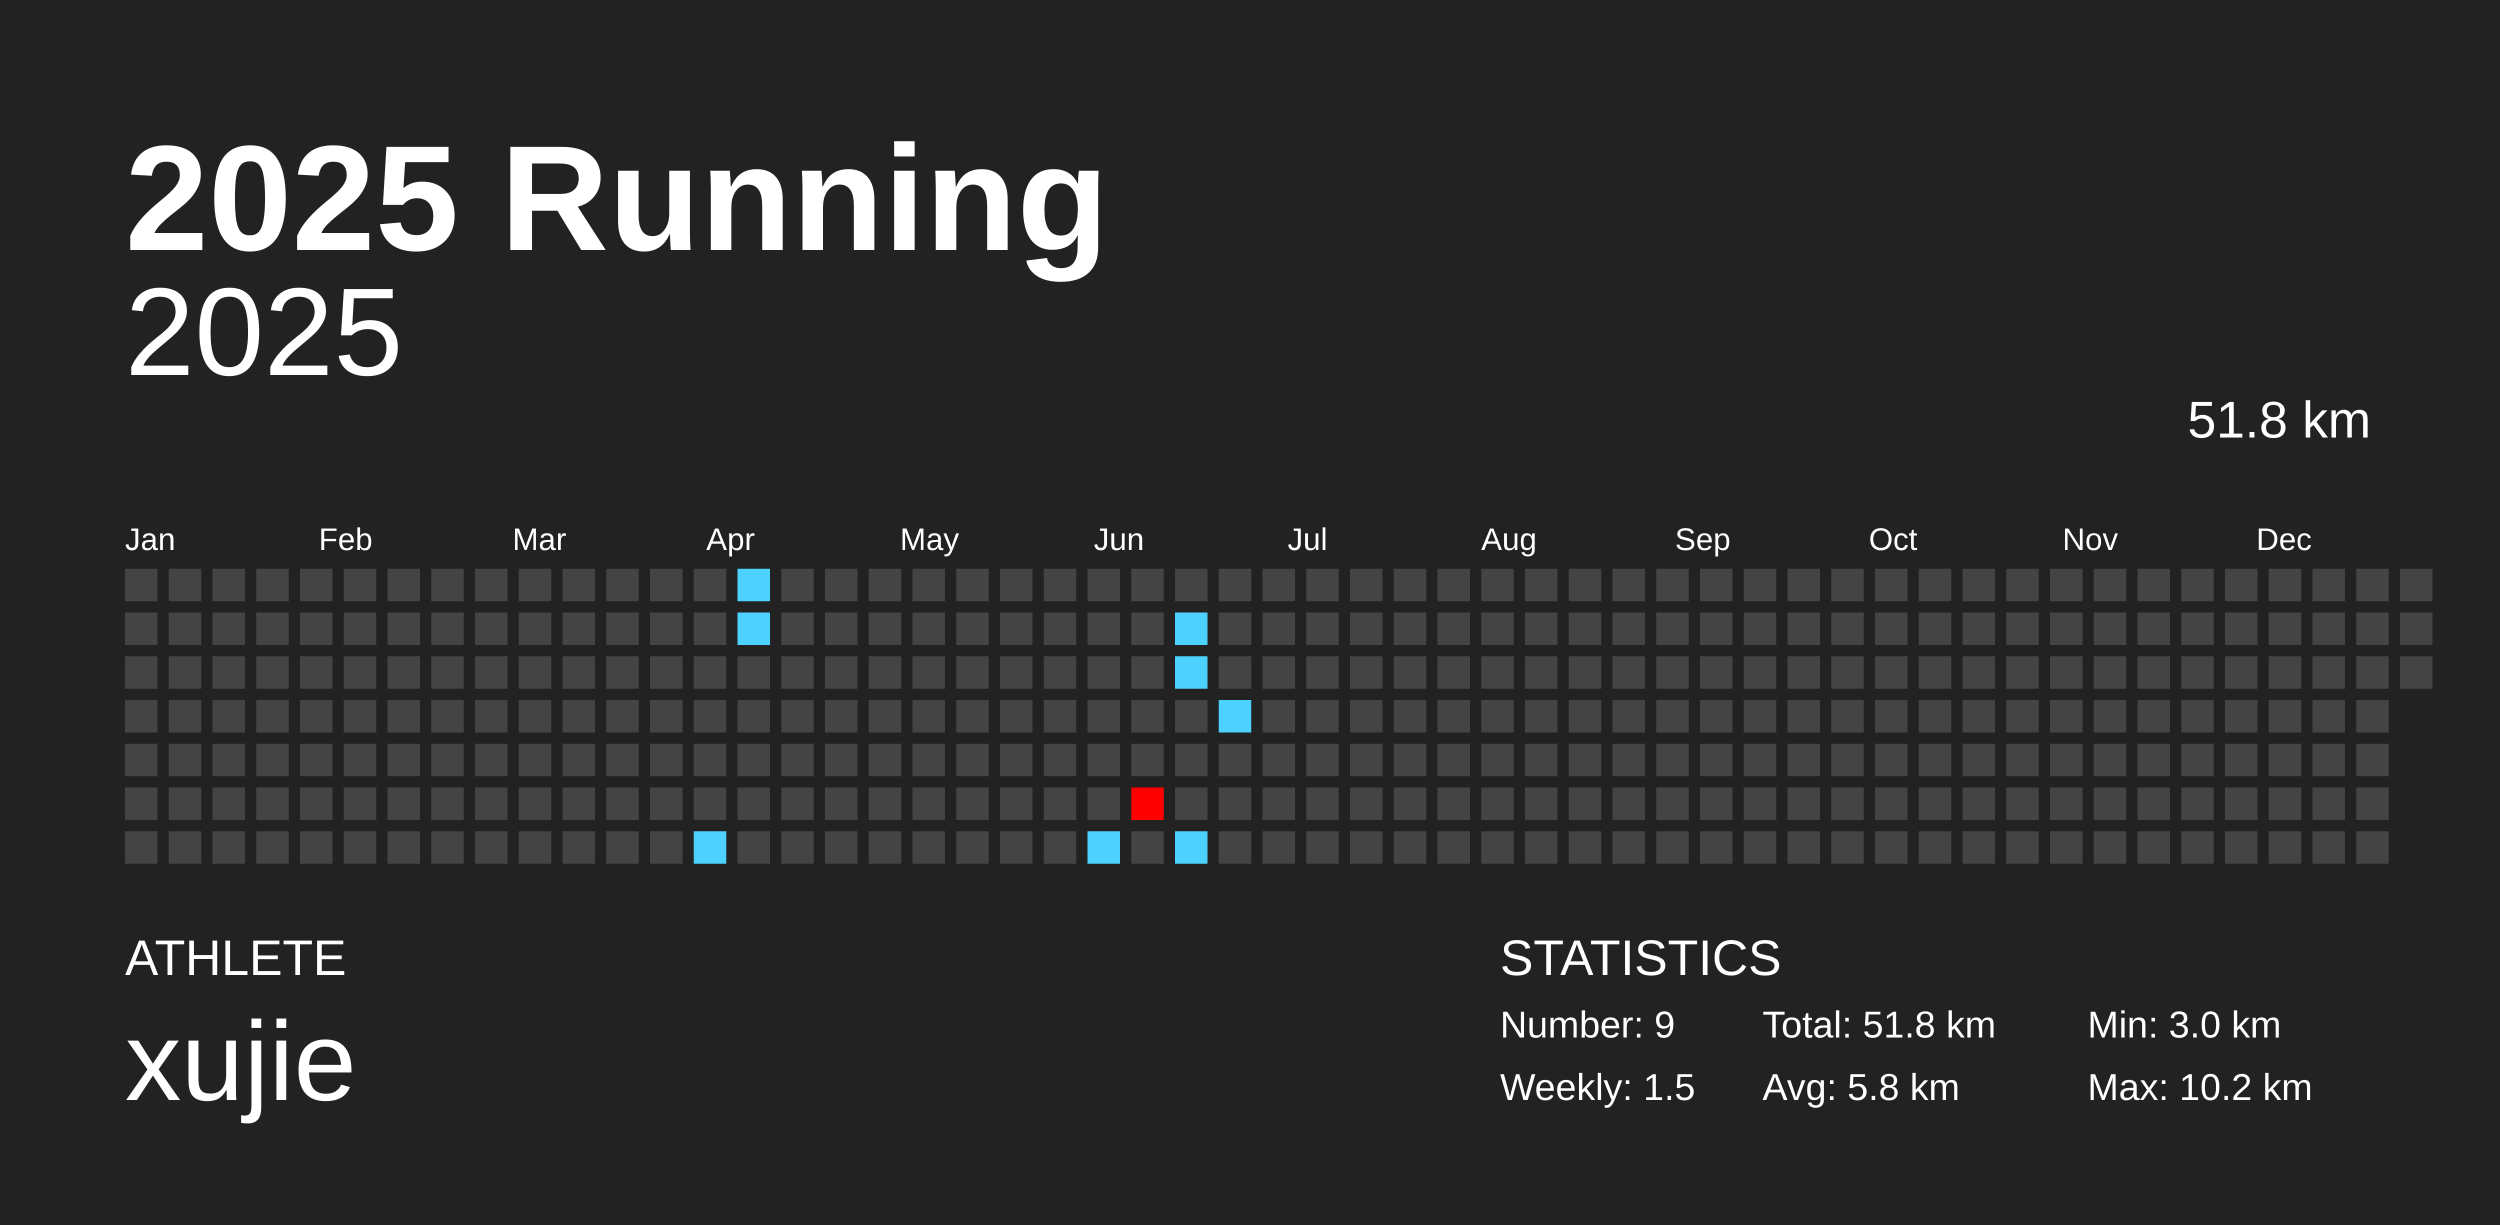
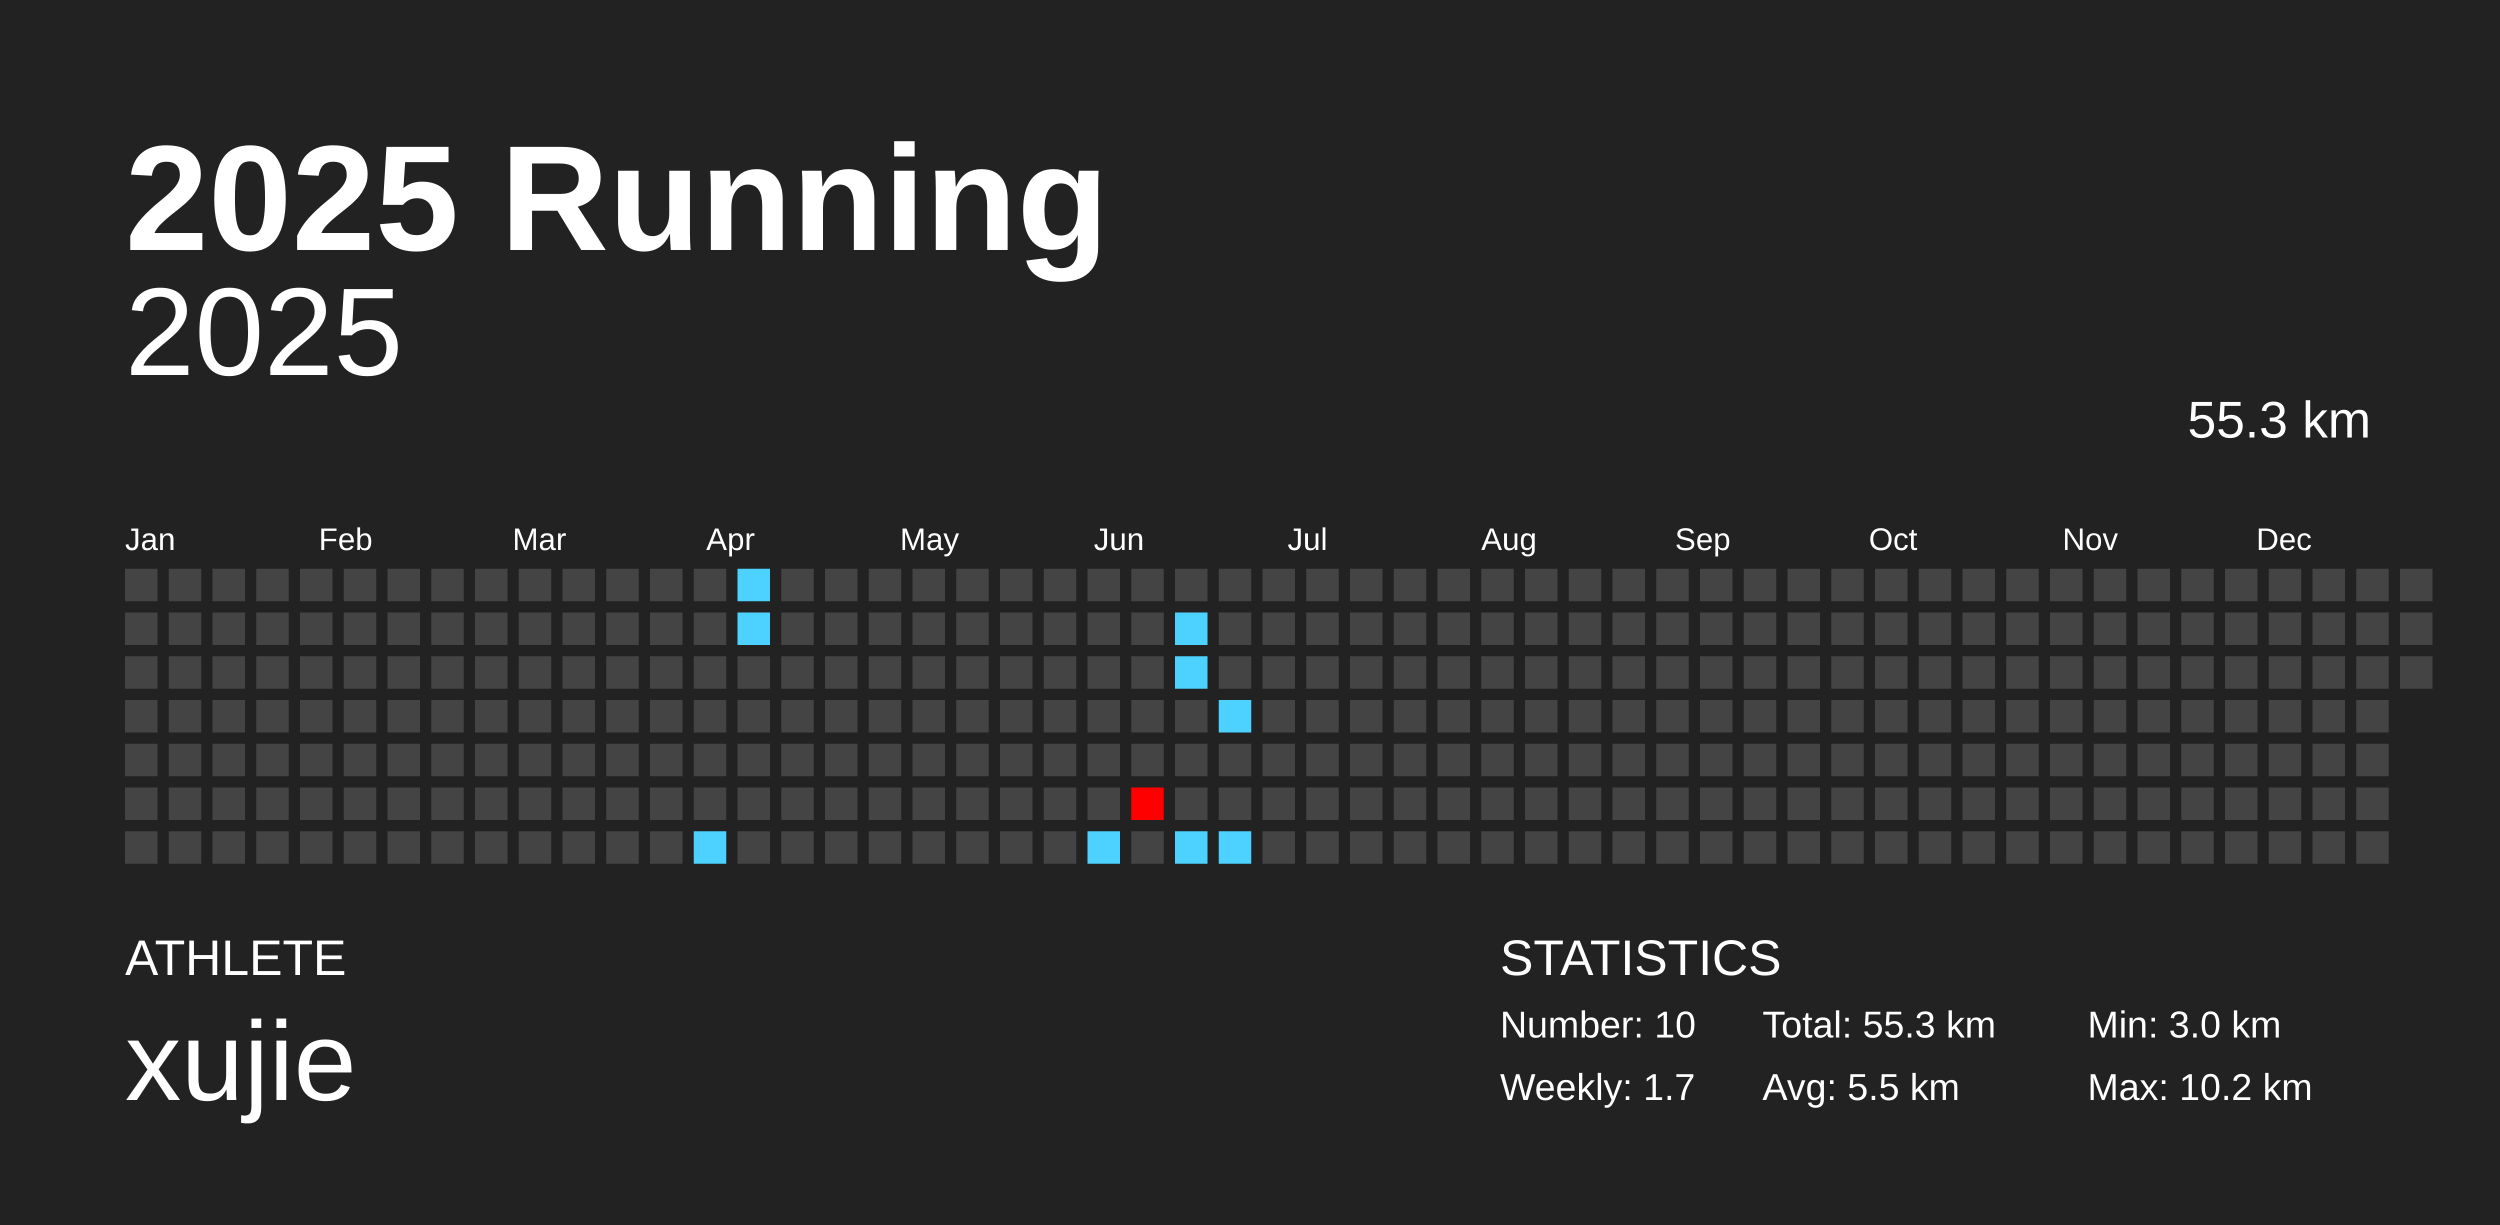
<svg xmlns="http://www.w3.org/2000/svg" baseProfile="full" height="98mm" version="1.1" viewBox="0,0,200,98" width="200mm">
  <defs />
  <rect fill="#222222" height="98" width="200" x="0" y="0" />
  <text fill="#FFFFFF" style="font-size:12px; font-family:Arial; font-weight:bold;" x="10" y="20">2025 Running</text>
  <text fill="#FFFFFF" style="font-size:4px; font-family:Arial" x="10" y="78">ATHLETE</text>
  <text fill="#FFFFFF" style="font-size:9px; font-family:Arial" x="10" y="88">xujie</text>
  <text fill="#FFFFFF" style="font-size:4px; font-family:Arial" x="120" y="78">STATISTICS</text>
-   <text fill="#FFFFFF" style="font-size:3px; font-family:Arial" x="120" y="83">Number: 9</text>
-   <text fill="#FFFFFF" style="font-size:3px; font-family:Arial" x="120" y="88">Weekly: 1.5</text>
-   <text fill="#FFFFFF" style="font-size:3px; font-family:Arial" x="141" y="83">Total: 51.8 km</text>
-   <text fill="#FFFFFF" style="font-size:3px; font-family:Arial" x="141" y="88">Avg: 5.8 km</text>
+   <text fill="#FFFFFF" style="font-size:3px; font-family:Arial" x="120" y="83">Number: 10</text>
+   <text fill="#FFFFFF" style="font-size:3px; font-family:Arial" x="120" y="88">Weekly: 1.7</text>
+   <text fill="#FFFFFF" style="font-size:3px; font-family:Arial" x="141" y="83">Total: 55.3 km</text>
+   <text fill="#FFFFFF" style="font-size:3px; font-family:Arial" x="141" y="88">Avg: 5.5 km</text>
  <text fill="#FFFFFF" style="font-size:3px; font-family:Arial" x="167" y="83">Min: 3.0 km</text>
  <text fill="#FFFFFF" style="font-size:3px; font-family:Arial" x="167" y="88">Max: 10.2 km</text>
  <text alignment-baseline="hanging" fill="#FFFFFF" style="font-size:10.0px; font-family:Arial;" x="10" y="30">2025</text>
-   <text alignment-baseline="hanging" fill="#FFFFFF" style="font-size:4.125px; font-family:Arial;" x="175" y="35">51.8 km</text>
+   <text alignment-baseline="hanging" fill="#FFFFFF" style="font-size:4.125px; font-family:Arial;" x="175" y="35">55.3 km</text>
  <text fill="#FFFFFF" style="font-size:2.5px; font-family:Arial" x="10.0" y="44">Jan</text>
  <text fill="#FFFFFF" style="font-size:2.5px; font-family:Arial" x="25.5" y="44">Feb</text>
  <text fill="#FFFFFF" style="font-size:2.5px; font-family:Arial" x="41.0" y="44">Mar</text>
  <text fill="#FFFFFF" style="font-size:2.5px; font-family:Arial" x="56.5" y="44">Apr</text>
  <text fill="#FFFFFF" style="font-size:2.5px; font-family:Arial" x="72.0" y="44">May</text>
  <text fill="#FFFFFF" style="font-size:2.5px; font-family:Arial" x="87.5" y="44">Jun</text>
  <text fill="#FFFFFF" style="font-size:2.5px; font-family:Arial" x="103.0" y="44">Jul</text>
  <text fill="#FFFFFF" style="font-size:2.5px; font-family:Arial" x="118.5" y="44">Aug</text>
  <text fill="#FFFFFF" style="font-size:2.5px; font-family:Arial" x="134.0" y="44">Sep</text>
  <text fill="#FFFFFF" style="font-size:2.5px; font-family:Arial" x="149.5" y="44">Oct</text>
  <text fill="#FFFFFF" style="font-size:2.5px; font-family:Arial" x="165.0" y="44">Nov</text>
  <text fill="#FFFFFF" style="font-size:2.5px; font-family:Arial" x="180.5" y="44">Dec</text>
  <rect fill="#444444" height="2.6" width="2.6" x="10.0" y="45.5" />
  <rect fill="#444444" height="2.6" width="2.6" x="10.0" y="49.0" />
  <rect fill="#444444" height="2.6" width="2.6" x="10.0" y="52.5" />
  <rect fill="#444444" height="2.6" width="2.6" x="10.0" y="56.0" />
  <rect fill="#444444" height="2.6" width="2.6" x="10.0" y="59.5" />
  <rect fill="#444444" height="2.6" width="2.6" x="10.0" y="63.0" />
  <rect fill="#444444" height="2.6" width="2.6" x="10.0" y="66.5" />
  <rect fill="#444444" height="2.6" width="2.6" x="13.5" y="45.5" />
  <rect fill="#444444" height="2.6" width="2.6" x="13.5" y="49.0" />
  <rect fill="#444444" height="2.6" width="2.6" x="13.5" y="52.5" />
  <rect fill="#444444" height="2.6" width="2.6" x="13.5" y="56.0" />
  <rect fill="#444444" height="2.6" width="2.6" x="13.5" y="59.5" />
  <rect fill="#444444" height="2.6" width="2.6" x="13.5" y="63.0" />
  <rect fill="#444444" height="2.6" width="2.6" x="13.5" y="66.5" />
  <rect fill="#444444" height="2.6" width="2.6" x="17.0" y="45.5" />
  <rect fill="#444444" height="2.6" width="2.6" x="17.0" y="49.0" />
  <rect fill="#444444" height="2.6" width="2.6" x="17.0" y="52.5" />
  <rect fill="#444444" height="2.6" width="2.6" x="17.0" y="56.0" />
  <rect fill="#444444" height="2.6" width="2.6" x="17.0" y="59.5" />
  <rect fill="#444444" height="2.6" width="2.6" x="17.0" y="63.0" />
  <rect fill="#444444" height="2.6" width="2.6" x="17.0" y="66.5" />
  <rect fill="#444444" height="2.6" width="2.6" x="20.5" y="45.5" />
  <rect fill="#444444" height="2.6" width="2.6" x="20.5" y="49.0" />
  <rect fill="#444444" height="2.6" width="2.6" x="20.5" y="52.5" />
  <rect fill="#444444" height="2.6" width="2.6" x="20.5" y="56.0" />
  <rect fill="#444444" height="2.6" width="2.6" x="20.5" y="59.5" />
  <rect fill="#444444" height="2.6" width="2.6" x="20.5" y="63.0" />
  <rect fill="#444444" height="2.6" width="2.6" x="20.5" y="66.5" />
  <rect fill="#444444" height="2.6" width="2.6" x="24.0" y="45.5" />
  <rect fill="#444444" height="2.6" width="2.6" x="24.0" y="49.0" />
  <rect fill="#444444" height="2.6" width="2.6" x="24.0" y="52.5" />
  <rect fill="#444444" height="2.6" width="2.6" x="24.0" y="56.0" />
  <rect fill="#444444" height="2.6" width="2.6" x="24.0" y="59.5" />
  <rect fill="#444444" height="2.6" width="2.6" x="24.0" y="63.0" />
  <rect fill="#444444" height="2.6" width="2.6" x="24.0" y="66.5" />
  <rect fill="#444444" height="2.6" width="2.6" x="27.5" y="45.5" />
  <rect fill="#444444" height="2.6" width="2.6" x="27.5" y="49.0" />
  <rect fill="#444444" height="2.6" width="2.6" x="27.5" y="52.5" />
  <rect fill="#444444" height="2.6" width="2.6" x="27.5" y="56.0" />
  <rect fill="#444444" height="2.6" width="2.6" x="27.5" y="59.5" />
  <rect fill="#444444" height="2.6" width="2.6" x="27.5" y="63.0" />
  <rect fill="#444444" height="2.6" width="2.6" x="27.5" y="66.5" />
  <rect fill="#444444" height="2.6" width="2.6" x="31.0" y="45.5" />
  <rect fill="#444444" height="2.6" width="2.6" x="31.0" y="49.0" />
  <rect fill="#444444" height="2.6" width="2.6" x="31.0" y="52.5" />
  <rect fill="#444444" height="2.6" width="2.6" x="31.0" y="56.0" />
  <rect fill="#444444" height="2.6" width="2.6" x="31.0" y="59.5" />
  <rect fill="#444444" height="2.6" width="2.6" x="31.0" y="63.0" />
  <rect fill="#444444" height="2.6" width="2.6" x="31.0" y="66.5" />
  <rect fill="#444444" height="2.6" width="2.6" x="34.5" y="45.5" />
  <rect fill="#444444" height="2.6" width="2.6" x="34.5" y="49.0" />
  <rect fill="#444444" height="2.6" width="2.6" x="34.5" y="52.5" />
  <rect fill="#444444" height="2.6" width="2.6" x="34.5" y="56.0" />
  <rect fill="#444444" height="2.6" width="2.6" x="34.5" y="59.5" />
  <rect fill="#444444" height="2.6" width="2.6" x="34.5" y="63.0" />
  <rect fill="#444444" height="2.6" width="2.6" x="34.5" y="66.5" />
  <rect fill="#444444" height="2.6" width="2.6" x="38.0" y="45.5" />
  <rect fill="#444444" height="2.6" width="2.6" x="38.0" y="49.0" />
  <rect fill="#444444" height="2.6" width="2.6" x="38.0" y="52.5" />
  <rect fill="#444444" height="2.6" width="2.6" x="38.0" y="56.0" />
  <rect fill="#444444" height="2.6" width="2.6" x="38.0" y="59.5" />
  <rect fill="#444444" height="2.6" width="2.6" x="38.0" y="63.0" />
  <rect fill="#444444" height="2.6" width="2.6" x="38.0" y="66.5" />
  <rect fill="#444444" height="2.6" width="2.6" x="41.5" y="45.5" />
  <rect fill="#444444" height="2.6" width="2.6" x="41.5" y="49.0" />
  <rect fill="#444444" height="2.6" width="2.6" x="41.5" y="52.5" />
  <rect fill="#444444" height="2.6" width="2.6" x="41.5" y="56.0" />
  <rect fill="#444444" height="2.6" width="2.6" x="41.5" y="59.5" />
  <rect fill="#444444" height="2.6" width="2.6" x="41.5" y="63.0" />
  <rect fill="#444444" height="2.6" width="2.6" x="41.5" y="66.5" />
  <rect fill="#444444" height="2.6" width="2.6" x="45.0" y="45.5" />
  <rect fill="#444444" height="2.6" width="2.6" x="45.0" y="49.0" />
  <rect fill="#444444" height="2.6" width="2.6" x="45.0" y="52.5" />
  <rect fill="#444444" height="2.6" width="2.6" x="45.0" y="56.0" />
  <rect fill="#444444" height="2.6" width="2.6" x="45.0" y="59.5" />
  <rect fill="#444444" height="2.6" width="2.6" x="45.0" y="63.0" />
  <rect fill="#444444" height="2.6" width="2.6" x="45.0" y="66.5" />
  <rect fill="#444444" height="2.6" width="2.6" x="48.5" y="45.5" />
  <rect fill="#444444" height="2.6" width="2.6" x="48.5" y="49.0" />
  <rect fill="#444444" height="2.6" width="2.6" x="48.5" y="52.5" />
  <rect fill="#444444" height="2.6" width="2.6" x="48.5" y="56.0" />
  <rect fill="#444444" height="2.6" width="2.6" x="48.5" y="59.5" />
  <rect fill="#444444" height="2.6" width="2.6" x="48.5" y="63.0" />
  <rect fill="#444444" height="2.6" width="2.6" x="48.5" y="66.5" />
  <rect fill="#444444" height="2.6" width="2.6" x="52.0" y="45.5" />
  <rect fill="#444444" height="2.6" width="2.6" x="52.0" y="49.0" />
  <rect fill="#444444" height="2.6" width="2.6" x="52.0" y="52.5" />
  <rect fill="#444444" height="2.6" width="2.6" x="52.0" y="56.0" />
  <rect fill="#444444" height="2.6" width="2.6" x="52.0" y="59.5" />
  <rect fill="#444444" height="2.6" width="2.6" x="52.0" y="63.0" />
  <rect fill="#444444" height="2.6" width="2.6" x="52.0" y="66.5" />
  <rect fill="#444444" height="2.6" width="2.6" x="55.5" y="45.5" />
  <rect fill="#444444" height="2.6" width="2.6" x="55.5" y="49.0" />
  <rect fill="#444444" height="2.6" width="2.6" x="55.5" y="52.5" />
  <rect fill="#444444" height="2.6" width="2.6" x="55.5" y="56.0" />
  <rect fill="#444444" height="2.6" width="2.6" x="55.5" y="59.5" />
  <rect fill="#444444" height="2.6" width="2.6" x="55.5" y="63.0" />
  <rect fill="#4dd2ff" height="2.6" width="2.6" x="55.5" y="66.5" />
  <rect fill="#4dd2ff" height="2.6" width="2.6" x="59.0" y="45.5" />
  <rect fill="#4dd2ff" height="2.6" width="2.6" x="59.0" y="49.0" />
  <rect fill="#444444" height="2.6" width="2.6" x="59.0" y="52.5" />
  <rect fill="#444444" height="2.6" width="2.6" x="59.0" y="56.0" />
  <rect fill="#444444" height="2.6" width="2.6" x="59.0" y="59.5" />
  <rect fill="#444444" height="2.6" width="2.6" x="59.0" y="63.0" />
  <rect fill="#444444" height="2.6" width="2.6" x="59.0" y="66.5" />
  <rect fill="#444444" height="2.6" width="2.6" x="62.5" y="45.5" />
  <rect fill="#444444" height="2.6" width="2.6" x="62.5" y="49.0" />
  <rect fill="#444444" height="2.6" width="2.6" x="62.5" y="52.5" />
  <rect fill="#444444" height="2.6" width="2.6" x="62.5" y="56.0" />
  <rect fill="#444444" height="2.6" width="2.6" x="62.5" y="59.5" />
  <rect fill="#444444" height="2.6" width="2.6" x="62.5" y="63.0" />
  <rect fill="#444444" height="2.6" width="2.6" x="62.5" y="66.5" />
  <rect fill="#444444" height="2.6" width="2.6" x="66.0" y="45.5" />
  <rect fill="#444444" height="2.6" width="2.6" x="66.0" y="49.0" />
  <rect fill="#444444" height="2.6" width="2.6" x="66.0" y="52.5" />
  <rect fill="#444444" height="2.6" width="2.6" x="66.0" y="56.0" />
  <rect fill="#444444" height="2.6" width="2.6" x="66.0" y="59.5" />
  <rect fill="#444444" height="2.6" width="2.6" x="66.0" y="63.0" />
  <rect fill="#444444" height="2.6" width="2.6" x="66.0" y="66.5" />
  <rect fill="#444444" height="2.6" width="2.6" x="69.5" y="45.5" />
  <rect fill="#444444" height="2.6" width="2.6" x="69.5" y="49.0" />
  <rect fill="#444444" height="2.6" width="2.6" x="69.5" y="52.5" />
  <rect fill="#444444" height="2.6" width="2.6" x="69.5" y="56.0" />
  <rect fill="#444444" height="2.6" width="2.6" x="69.5" y="59.5" />
  <rect fill="#444444" height="2.6" width="2.6" x="69.5" y="63.0" />
  <rect fill="#444444" height="2.6" width="2.6" x="69.5" y="66.5" />
  <rect fill="#444444" height="2.6" width="2.6" x="73.0" y="45.5" />
  <rect fill="#444444" height="2.6" width="2.6" x="73.0" y="49.0" />
  <rect fill="#444444" height="2.6" width="2.6" x="73.0" y="52.5" />
  <rect fill="#444444" height="2.6" width="2.6" x="73.0" y="56.0" />
  <rect fill="#444444" height="2.6" width="2.6" x="73.0" y="59.5" />
  <rect fill="#444444" height="2.6" width="2.6" x="73.0" y="63.0" />
  <rect fill="#444444" height="2.6" width="2.6" x="73.0" y="66.5" />
  <rect fill="#444444" height="2.6" width="2.6" x="76.5" y="45.5" />
  <rect fill="#444444" height="2.6" width="2.6" x="76.5" y="49.0" />
  <rect fill="#444444" height="2.6" width="2.6" x="76.5" y="52.5" />
  <rect fill="#444444" height="2.6" width="2.6" x="76.5" y="56.0" />
  <rect fill="#444444" height="2.6" width="2.6" x="76.5" y="59.5" />
  <rect fill="#444444" height="2.6" width="2.6" x="76.5" y="63.0" />
  <rect fill="#444444" height="2.6" width="2.6" x="76.5" y="66.5" />
  <rect fill="#444444" height="2.6" width="2.6" x="80.0" y="45.5" />
  <rect fill="#444444" height="2.6" width="2.6" x="80.0" y="49.0" />
  <rect fill="#444444" height="2.6" width="2.6" x="80.0" y="52.5" />
  <rect fill="#444444" height="2.6" width="2.6" x="80.0" y="56.0" />
  <rect fill="#444444" height="2.6" width="2.6" x="80.0" y="59.5" />
  <rect fill="#444444" height="2.6" width="2.6" x="80.0" y="63.0" />
  <rect fill="#444444" height="2.6" width="2.6" x="80.0" y="66.5" />
  <rect fill="#444444" height="2.6" width="2.6" x="83.5" y="45.5" />
  <rect fill="#444444" height="2.6" width="2.6" x="83.5" y="49.0" />
  <rect fill="#444444" height="2.6" width="2.6" x="83.5" y="52.5" />
  <rect fill="#444444" height="2.6" width="2.6" x="83.5" y="56.0" />
  <rect fill="#444444" height="2.6" width="2.6" x="83.5" y="59.5" />
  <rect fill="#444444" height="2.6" width="2.6" x="83.5" y="63.0" />
  <rect fill="#444444" height="2.6" width="2.6" x="83.5" y="66.5" />
  <rect fill="#444444" height="2.6" width="2.6" x="87.0" y="45.5" />
  <rect fill="#444444" height="2.6" width="2.6" x="87.0" y="49.0" />
  <rect fill="#444444" height="2.6" width="2.6" x="87.0" y="52.5" />
  <rect fill="#444444" height="2.6" width="2.6" x="87.0" y="56.0" />
  <rect fill="#444444" height="2.6" width="2.6" x="87.0" y="59.5" />
  <rect fill="#444444" height="2.6" width="2.6" x="87.0" y="63.0" />
  <rect fill="#4dd2ff" height="2.6" width="2.6" x="87.0" y="66.5" />
  <rect fill="#444444" height="2.6" width="2.6" x="90.5" y="45.5" />
  <rect fill="#444444" height="2.6" width="2.6" x="90.5" y="49.0" />
  <rect fill="#444444" height="2.6" width="2.6" x="90.5" y="52.5" />
  <rect fill="#444444" height="2.6" width="2.6" x="90.5" y="56.0" />
  <rect fill="#444444" height="2.6" width="2.6" x="90.5" y="59.5" />
  <rect fill="#ff0000" height="2.6" width="2.6" x="90.5" y="63.0" />
  <rect fill="#444444" height="2.6" width="2.6" x="90.5" y="66.5" />
  <rect fill="#444444" height="2.6" width="2.6" x="94.0" y="45.5" />
  <rect fill="#4dd2ff" height="2.6" width="2.6" x="94.0" y="49.0" />
  <rect fill="#4dd2ff" height="2.6" width="2.6" x="94.0" y="52.5" />
  <rect fill="#444444" height="2.6" width="2.6" x="94.0" y="56.0" />
  <rect fill="#444444" height="2.6" width="2.6" x="94.0" y="59.5" />
  <rect fill="#444444" height="2.6" width="2.6" x="94.0" y="63.0" />
  <rect fill="#4dd2ff" height="2.6" width="2.6" x="94.0" y="66.5" />
  <rect fill="#444444" height="2.6" width="2.6" x="97.5" y="45.5" />
  <rect fill="#444444" height="2.6" width="2.6" x="97.5" y="49.0" />
  <rect fill="#444444" height="2.6" width="2.6" x="97.5" y="52.5" />
  <rect fill="#4dd2ff" height="2.6" width="2.6" x="97.5" y="56.0" />
  <rect fill="#444444" height="2.6" width="2.6" x="97.5" y="59.5" />
  <rect fill="#444444" height="2.6" width="2.6" x="97.5" y="63.0" />
-   <rect fill="#444444" height="2.6" width="2.6" x="97.5" y="66.5" />
+   <rect fill="#4dd2ff" height="2.6" width="2.6" x="97.5" y="66.5" />
  <rect fill="#444444" height="2.6" width="2.6" x="101.0" y="45.5" />
  <rect fill="#444444" height="2.6" width="2.6" x="101.0" y="49.0" />
  <rect fill="#444444" height="2.6" width="2.6" x="101.0" y="52.5" />
  <rect fill="#444444" height="2.6" width="2.6" x="101.0" y="56.0" />
  <rect fill="#444444" height="2.6" width="2.6" x="101.0" y="59.5" />
  <rect fill="#444444" height="2.6" width="2.6" x="101.0" y="63.0" />
  <rect fill="#444444" height="2.6" width="2.6" x="101.0" y="66.5" />
  <rect fill="#444444" height="2.6" width="2.6" x="104.5" y="45.5" />
  <rect fill="#444444" height="2.6" width="2.6" x="104.5" y="49.0" />
  <rect fill="#444444" height="2.6" width="2.6" x="104.5" y="52.5" />
  <rect fill="#444444" height="2.6" width="2.6" x="104.5" y="56.0" />
  <rect fill="#444444" height="2.6" width="2.6" x="104.5" y="59.5" />
  <rect fill="#444444" height="2.6" width="2.6" x="104.5" y="63.0" />
  <rect fill="#444444" height="2.6" width="2.6" x="104.5" y="66.5" />
  <rect fill="#444444" height="2.6" width="2.6" x="108.0" y="45.5" />
  <rect fill="#444444" height="2.6" width="2.6" x="108.0" y="49.0" />
  <rect fill="#444444" height="2.6" width="2.6" x="108.0" y="52.5" />
  <rect fill="#444444" height="2.6" width="2.6" x="108.0" y="56.0" />
  <rect fill="#444444" height="2.6" width="2.6" x="108.0" y="59.5" />
  <rect fill="#444444" height="2.6" width="2.6" x="108.0" y="63.0" />
  <rect fill="#444444" height="2.6" width="2.6" x="108.0" y="66.5" />
  <rect fill="#444444" height="2.6" width="2.6" x="111.5" y="45.5" />
  <rect fill="#444444" height="2.6" width="2.6" x="111.5" y="49.0" />
  <rect fill="#444444" height="2.6" width="2.6" x="111.5" y="52.5" />
  <rect fill="#444444" height="2.6" width="2.6" x="111.5" y="56.0" />
  <rect fill="#444444" height="2.6" width="2.6" x="111.5" y="59.5" />
  <rect fill="#444444" height="2.6" width="2.6" x="111.5" y="63.0" />
  <rect fill="#444444" height="2.6" width="2.6" x="111.5" y="66.5" />
  <rect fill="#444444" height="2.6" width="2.6" x="115.0" y="45.5" />
  <rect fill="#444444" height="2.6" width="2.6" x="115.0" y="49.0" />
  <rect fill="#444444" height="2.6" width="2.6" x="115.0" y="52.5" />
  <rect fill="#444444" height="2.6" width="2.6" x="115.0" y="56.0" />
  <rect fill="#444444" height="2.6" width="2.6" x="115.0" y="59.5" />
  <rect fill="#444444" height="2.6" width="2.6" x="115.0" y="63.0" />
  <rect fill="#444444" height="2.6" width="2.6" x="115.0" y="66.5" />
  <rect fill="#444444" height="2.6" width="2.6" x="118.5" y="45.5" />
  <rect fill="#444444" height="2.6" width="2.6" x="118.5" y="49.0" />
  <rect fill="#444444" height="2.6" width="2.6" x="118.5" y="52.5" />
  <rect fill="#444444" height="2.6" width="2.6" x="118.5" y="56.0" />
  <rect fill="#444444" height="2.6" width="2.6" x="118.5" y="59.5" />
  <rect fill="#444444" height="2.6" width="2.6" x="118.5" y="63.0" />
  <rect fill="#444444" height="2.6" width="2.6" x="118.5" y="66.5" />
  <rect fill="#444444" height="2.6" width="2.6" x="122.0" y="45.5" />
  <rect fill="#444444" height="2.6" width="2.6" x="122.0" y="49.0" />
  <rect fill="#444444" height="2.6" width="2.6" x="122.0" y="52.5" />
  <rect fill="#444444" height="2.6" width="2.6" x="122.0" y="56.0" />
  <rect fill="#444444" height="2.6" width="2.6" x="122.0" y="59.5" />
  <rect fill="#444444" height="2.6" width="2.6" x="122.0" y="63.0" />
  <rect fill="#444444" height="2.6" width="2.6" x="122.0" y="66.5" />
  <rect fill="#444444" height="2.6" width="2.6" x="125.5" y="45.5" />
  <rect fill="#444444" height="2.6" width="2.6" x="125.5" y="49.0" />
  <rect fill="#444444" height="2.6" width="2.6" x="125.5" y="52.5" />
  <rect fill="#444444" height="2.6" width="2.6" x="125.5" y="56.0" />
  <rect fill="#444444" height="2.6" width="2.6" x="125.5" y="59.5" />
  <rect fill="#444444" height="2.6" width="2.6" x="125.5" y="63.0" />
  <rect fill="#444444" height="2.6" width="2.6" x="125.5" y="66.5" />
  <rect fill="#444444" height="2.6" width="2.6" x="129.0" y="45.5" />
  <rect fill="#444444" height="2.6" width="2.6" x="129.0" y="49.0" />
  <rect fill="#444444" height="2.6" width="2.6" x="129.0" y="52.5" />
  <rect fill="#444444" height="2.6" width="2.6" x="129.0" y="56.0" />
  <rect fill="#444444" height="2.6" width="2.6" x="129.0" y="59.5" />
  <rect fill="#444444" height="2.6" width="2.6" x="129.0" y="63.0" />
  <rect fill="#444444" height="2.6" width="2.6" x="129.0" y="66.5" />
  <rect fill="#444444" height="2.6" width="2.6" x="132.5" y="45.5" />
  <rect fill="#444444" height="2.6" width="2.6" x="132.5" y="49.0" />
  <rect fill="#444444" height="2.6" width="2.6" x="132.5" y="52.5" />
  <rect fill="#444444" height="2.6" width="2.6" x="132.5" y="56.0" />
  <rect fill="#444444" height="2.6" width="2.6" x="132.5" y="59.5" />
  <rect fill="#444444" height="2.6" width="2.6" x="132.5" y="63.0" />
  <rect fill="#444444" height="2.6" width="2.6" x="132.5" y="66.5" />
  <rect fill="#444444" height="2.6" width="2.6" x="136.0" y="45.5" />
  <rect fill="#444444" height="2.6" width="2.6" x="136.0" y="49.0" />
  <rect fill="#444444" height="2.6" width="2.6" x="136.0" y="52.5" />
  <rect fill="#444444" height="2.6" width="2.6" x="136.0" y="56.0" />
  <rect fill="#444444" height="2.6" width="2.6" x="136.0" y="59.5" />
  <rect fill="#444444" height="2.6" width="2.6" x="136.0" y="63.0" />
  <rect fill="#444444" height="2.6" width="2.6" x="136.0" y="66.5" />
  <rect fill="#444444" height="2.6" width="2.6" x="139.5" y="45.5" />
  <rect fill="#444444" height="2.6" width="2.6" x="139.5" y="49.0" />
  <rect fill="#444444" height="2.6" width="2.6" x="139.5" y="52.5" />
  <rect fill="#444444" height="2.6" width="2.6" x="139.5" y="56.0" />
  <rect fill="#444444" height="2.6" width="2.6" x="139.5" y="59.5" />
  <rect fill="#444444" height="2.6" width="2.6" x="139.5" y="63.0" />
  <rect fill="#444444" height="2.6" width="2.6" x="139.5" y="66.5" />
  <rect fill="#444444" height="2.6" width="2.6" x="143.0" y="45.5" />
  <rect fill="#444444" height="2.6" width="2.6" x="143.0" y="49.0" />
  <rect fill="#444444" height="2.6" width="2.6" x="143.0" y="52.5" />
  <rect fill="#444444" height="2.6" width="2.6" x="143.0" y="56.0" />
  <rect fill="#444444" height="2.6" width="2.6" x="143.0" y="59.5" />
  <rect fill="#444444" height="2.6" width="2.6" x="143.0" y="63.0" />
  <rect fill="#444444" height="2.6" width="2.6" x="143.0" y="66.5" />
  <rect fill="#444444" height="2.6" width="2.6" x="146.5" y="45.5" />
  <rect fill="#444444" height="2.6" width="2.6" x="146.5" y="49.0" />
  <rect fill="#444444" height="2.6" width="2.6" x="146.5" y="52.5" />
  <rect fill="#444444" height="2.6" width="2.6" x="146.5" y="56.0" />
  <rect fill="#444444" height="2.6" width="2.6" x="146.5" y="59.5" />
  <rect fill="#444444" height="2.6" width="2.6" x="146.5" y="63.0" />
  <rect fill="#444444" height="2.6" width="2.6" x="146.5" y="66.5" />
  <rect fill="#444444" height="2.6" width="2.6" x="150.0" y="45.5" />
  <rect fill="#444444" height="2.6" width="2.6" x="150.0" y="49.0" />
  <rect fill="#444444" height="2.6" width="2.6" x="150.0" y="52.5" />
  <rect fill="#444444" height="2.6" width="2.6" x="150.0" y="56.0" />
  <rect fill="#444444" height="2.6" width="2.6" x="150.0" y="59.5" />
  <rect fill="#444444" height="2.6" width="2.6" x="150.0" y="63.0" />
  <rect fill="#444444" height="2.6" width="2.6" x="150.0" y="66.5" />
  <rect fill="#444444" height="2.6" width="2.6" x="153.5" y="45.5" />
  <rect fill="#444444" height="2.6" width="2.6" x="153.5" y="49.0" />
  <rect fill="#444444" height="2.6" width="2.6" x="153.5" y="52.5" />
  <rect fill="#444444" height="2.6" width="2.6" x="153.5" y="56.0" />
  <rect fill="#444444" height="2.6" width="2.6" x="153.5" y="59.5" />
  <rect fill="#444444" height="2.6" width="2.6" x="153.5" y="63.0" />
  <rect fill="#444444" height="2.6" width="2.6" x="153.5" y="66.5" />
  <rect fill="#444444" height="2.6" width="2.6" x="157.0" y="45.5" />
  <rect fill="#444444" height="2.6" width="2.6" x="157.0" y="49.0" />
  <rect fill="#444444" height="2.6" width="2.6" x="157.0" y="52.5" />
  <rect fill="#444444" height="2.6" width="2.6" x="157.0" y="56.0" />
  <rect fill="#444444" height="2.6" width="2.6" x="157.0" y="59.5" />
  <rect fill="#444444" height="2.6" width="2.6" x="157.0" y="63.0" />
  <rect fill="#444444" height="2.6" width="2.6" x="157.0" y="66.5" />
  <rect fill="#444444" height="2.6" width="2.6" x="160.5" y="45.5" />
  <rect fill="#444444" height="2.6" width="2.6" x="160.5" y="49.0" />
  <rect fill="#444444" height="2.6" width="2.6" x="160.5" y="52.5" />
  <rect fill="#444444" height="2.6" width="2.6" x="160.5" y="56.0" />
  <rect fill="#444444" height="2.6" width="2.6" x="160.5" y="59.5" />
  <rect fill="#444444" height="2.6" width="2.6" x="160.5" y="63.0" />
  <rect fill="#444444" height="2.6" width="2.6" x="160.5" y="66.5" />
  <rect fill="#444444" height="2.6" width="2.6" x="164.0" y="45.5" />
  <rect fill="#444444" height="2.6" width="2.6" x="164.0" y="49.0" />
  <rect fill="#444444" height="2.6" width="2.6" x="164.0" y="52.5" />
  <rect fill="#444444" height="2.6" width="2.6" x="164.0" y="56.0" />
  <rect fill="#444444" height="2.6" width="2.6" x="164.0" y="59.5" />
  <rect fill="#444444" height="2.6" width="2.6" x="164.0" y="63.0" />
  <rect fill="#444444" height="2.6" width="2.6" x="164.0" y="66.5" />
  <rect fill="#444444" height="2.6" width="2.6" x="167.5" y="45.5" />
  <rect fill="#444444" height="2.6" width="2.6" x="167.5" y="49.0" />
  <rect fill="#444444" height="2.6" width="2.6" x="167.5" y="52.5" />
  <rect fill="#444444" height="2.6" width="2.6" x="167.5" y="56.0" />
  <rect fill="#444444" height="2.6" width="2.6" x="167.5" y="59.5" />
  <rect fill="#444444" height="2.6" width="2.6" x="167.5" y="63.0" />
  <rect fill="#444444" height="2.6" width="2.6" x="167.5" y="66.5" />
  <rect fill="#444444" height="2.6" width="2.6" x="171.0" y="45.5" />
  <rect fill="#444444" height="2.6" width="2.6" x="171.0" y="49.0" />
  <rect fill="#444444" height="2.6" width="2.6" x="171.0" y="52.5" />
  <rect fill="#444444" height="2.6" width="2.6" x="171.0" y="56.0" />
  <rect fill="#444444" height="2.6" width="2.6" x="171.0" y="59.5" />
  <rect fill="#444444" height="2.6" width="2.6" x="171.0" y="63.0" />
  <rect fill="#444444" height="2.6" width="2.6" x="171.0" y="66.5" />
  <rect fill="#444444" height="2.6" width="2.6" x="174.5" y="45.5" />
  <rect fill="#444444" height="2.6" width="2.6" x="174.5" y="49.0" />
  <rect fill="#444444" height="2.6" width="2.6" x="174.5" y="52.5" />
  <rect fill="#444444" height="2.6" width="2.6" x="174.5" y="56.0" />
  <rect fill="#444444" height="2.6" width="2.6" x="174.5" y="59.5" />
  <rect fill="#444444" height="2.6" width="2.6" x="174.5" y="63.0" />
  <rect fill="#444444" height="2.6" width="2.6" x="174.5" y="66.5" />
  <rect fill="#444444" height="2.6" width="2.6" x="178.0" y="45.5" />
  <rect fill="#444444" height="2.6" width="2.6" x="178.0" y="49.0" />
  <rect fill="#444444" height="2.6" width="2.6" x="178.0" y="52.5" />
  <rect fill="#444444" height="2.6" width="2.6" x="178.0" y="56.0" />
  <rect fill="#444444" height="2.6" width="2.6" x="178.0" y="59.5" />
  <rect fill="#444444" height="2.6" width="2.6" x="178.0" y="63.0" />
  <rect fill="#444444" height="2.6" width="2.6" x="178.0" y="66.5" />
  <rect fill="#444444" height="2.6" width="2.6" x="181.5" y="45.5" />
  <rect fill="#444444" height="2.6" width="2.6" x="181.5" y="49.0" />
  <rect fill="#444444" height="2.6" width="2.6" x="181.5" y="52.5" />
  <rect fill="#444444" height="2.6" width="2.6" x="181.5" y="56.0" />
  <rect fill="#444444" height="2.6" width="2.6" x="181.5" y="59.5" />
  <rect fill="#444444" height="2.6" width="2.6" x="181.5" y="63.0" />
  <rect fill="#444444" height="2.6" width="2.6" x="181.5" y="66.5" />
  <rect fill="#444444" height="2.6" width="2.6" x="185.0" y="45.5" />
  <rect fill="#444444" height="2.6" width="2.6" x="185.0" y="49.0" />
  <rect fill="#444444" height="2.6" width="2.6" x="185.0" y="52.5" />
  <rect fill="#444444" height="2.6" width="2.6" x="185.0" y="56.0" />
  <rect fill="#444444" height="2.6" width="2.6" x="185.0" y="59.5" />
  <rect fill="#444444" height="2.6" width="2.6" x="185.0" y="63.0" />
  <rect fill="#444444" height="2.6" width="2.6" x="185.0" y="66.5" />
  <rect fill="#444444" height="2.6" width="2.6" x="188.5" y="45.5" />
  <rect fill="#444444" height="2.6" width="2.6" x="188.5" y="49.0" />
  <rect fill="#444444" height="2.6" width="2.6" x="188.5" y="52.5" />
  <rect fill="#444444" height="2.6" width="2.6" x="188.5" y="56.0" />
  <rect fill="#444444" height="2.6" width="2.6" x="188.5" y="59.5" />
  <rect fill="#444444" height="2.6" width="2.6" x="188.5" y="63.0" />
  <rect fill="#444444" height="2.6" width="2.6" x="188.5" y="66.5" />
  <rect fill="#444444" height="2.6" width="2.6" x="192.0" y="45.5" />
  <rect fill="#444444" height="2.6" width="2.6" x="192.0" y="49.0" />
  <rect fill="#444444" height="2.6" width="2.6" x="192.0" y="52.5" />
</svg>
